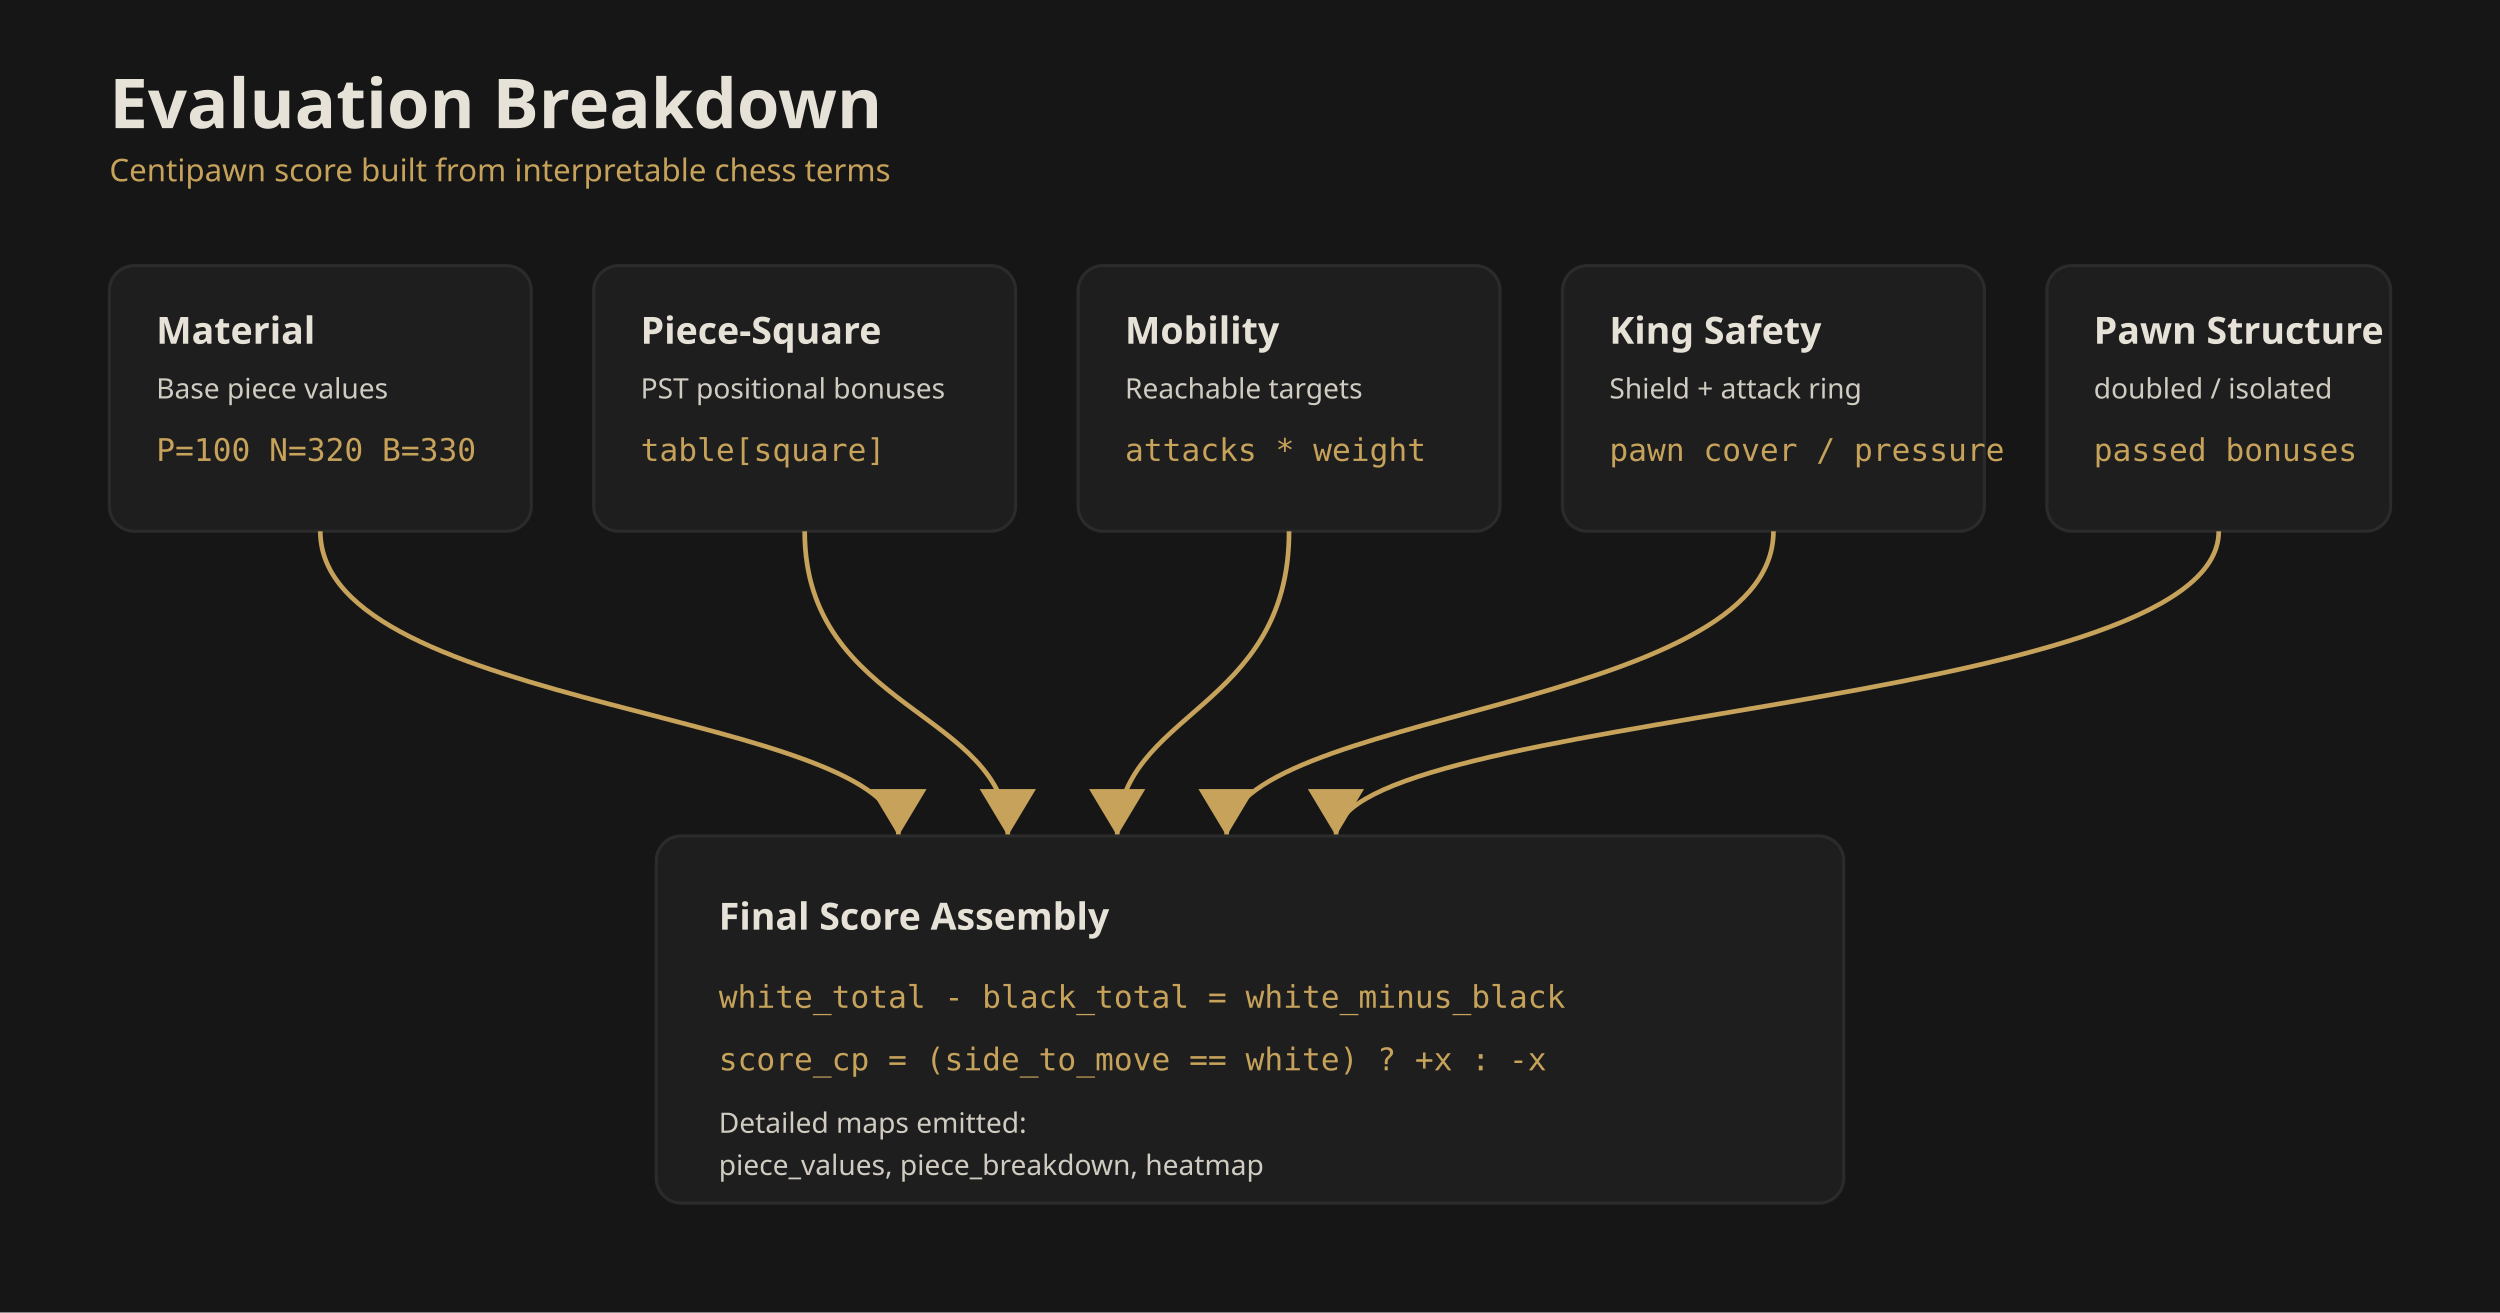
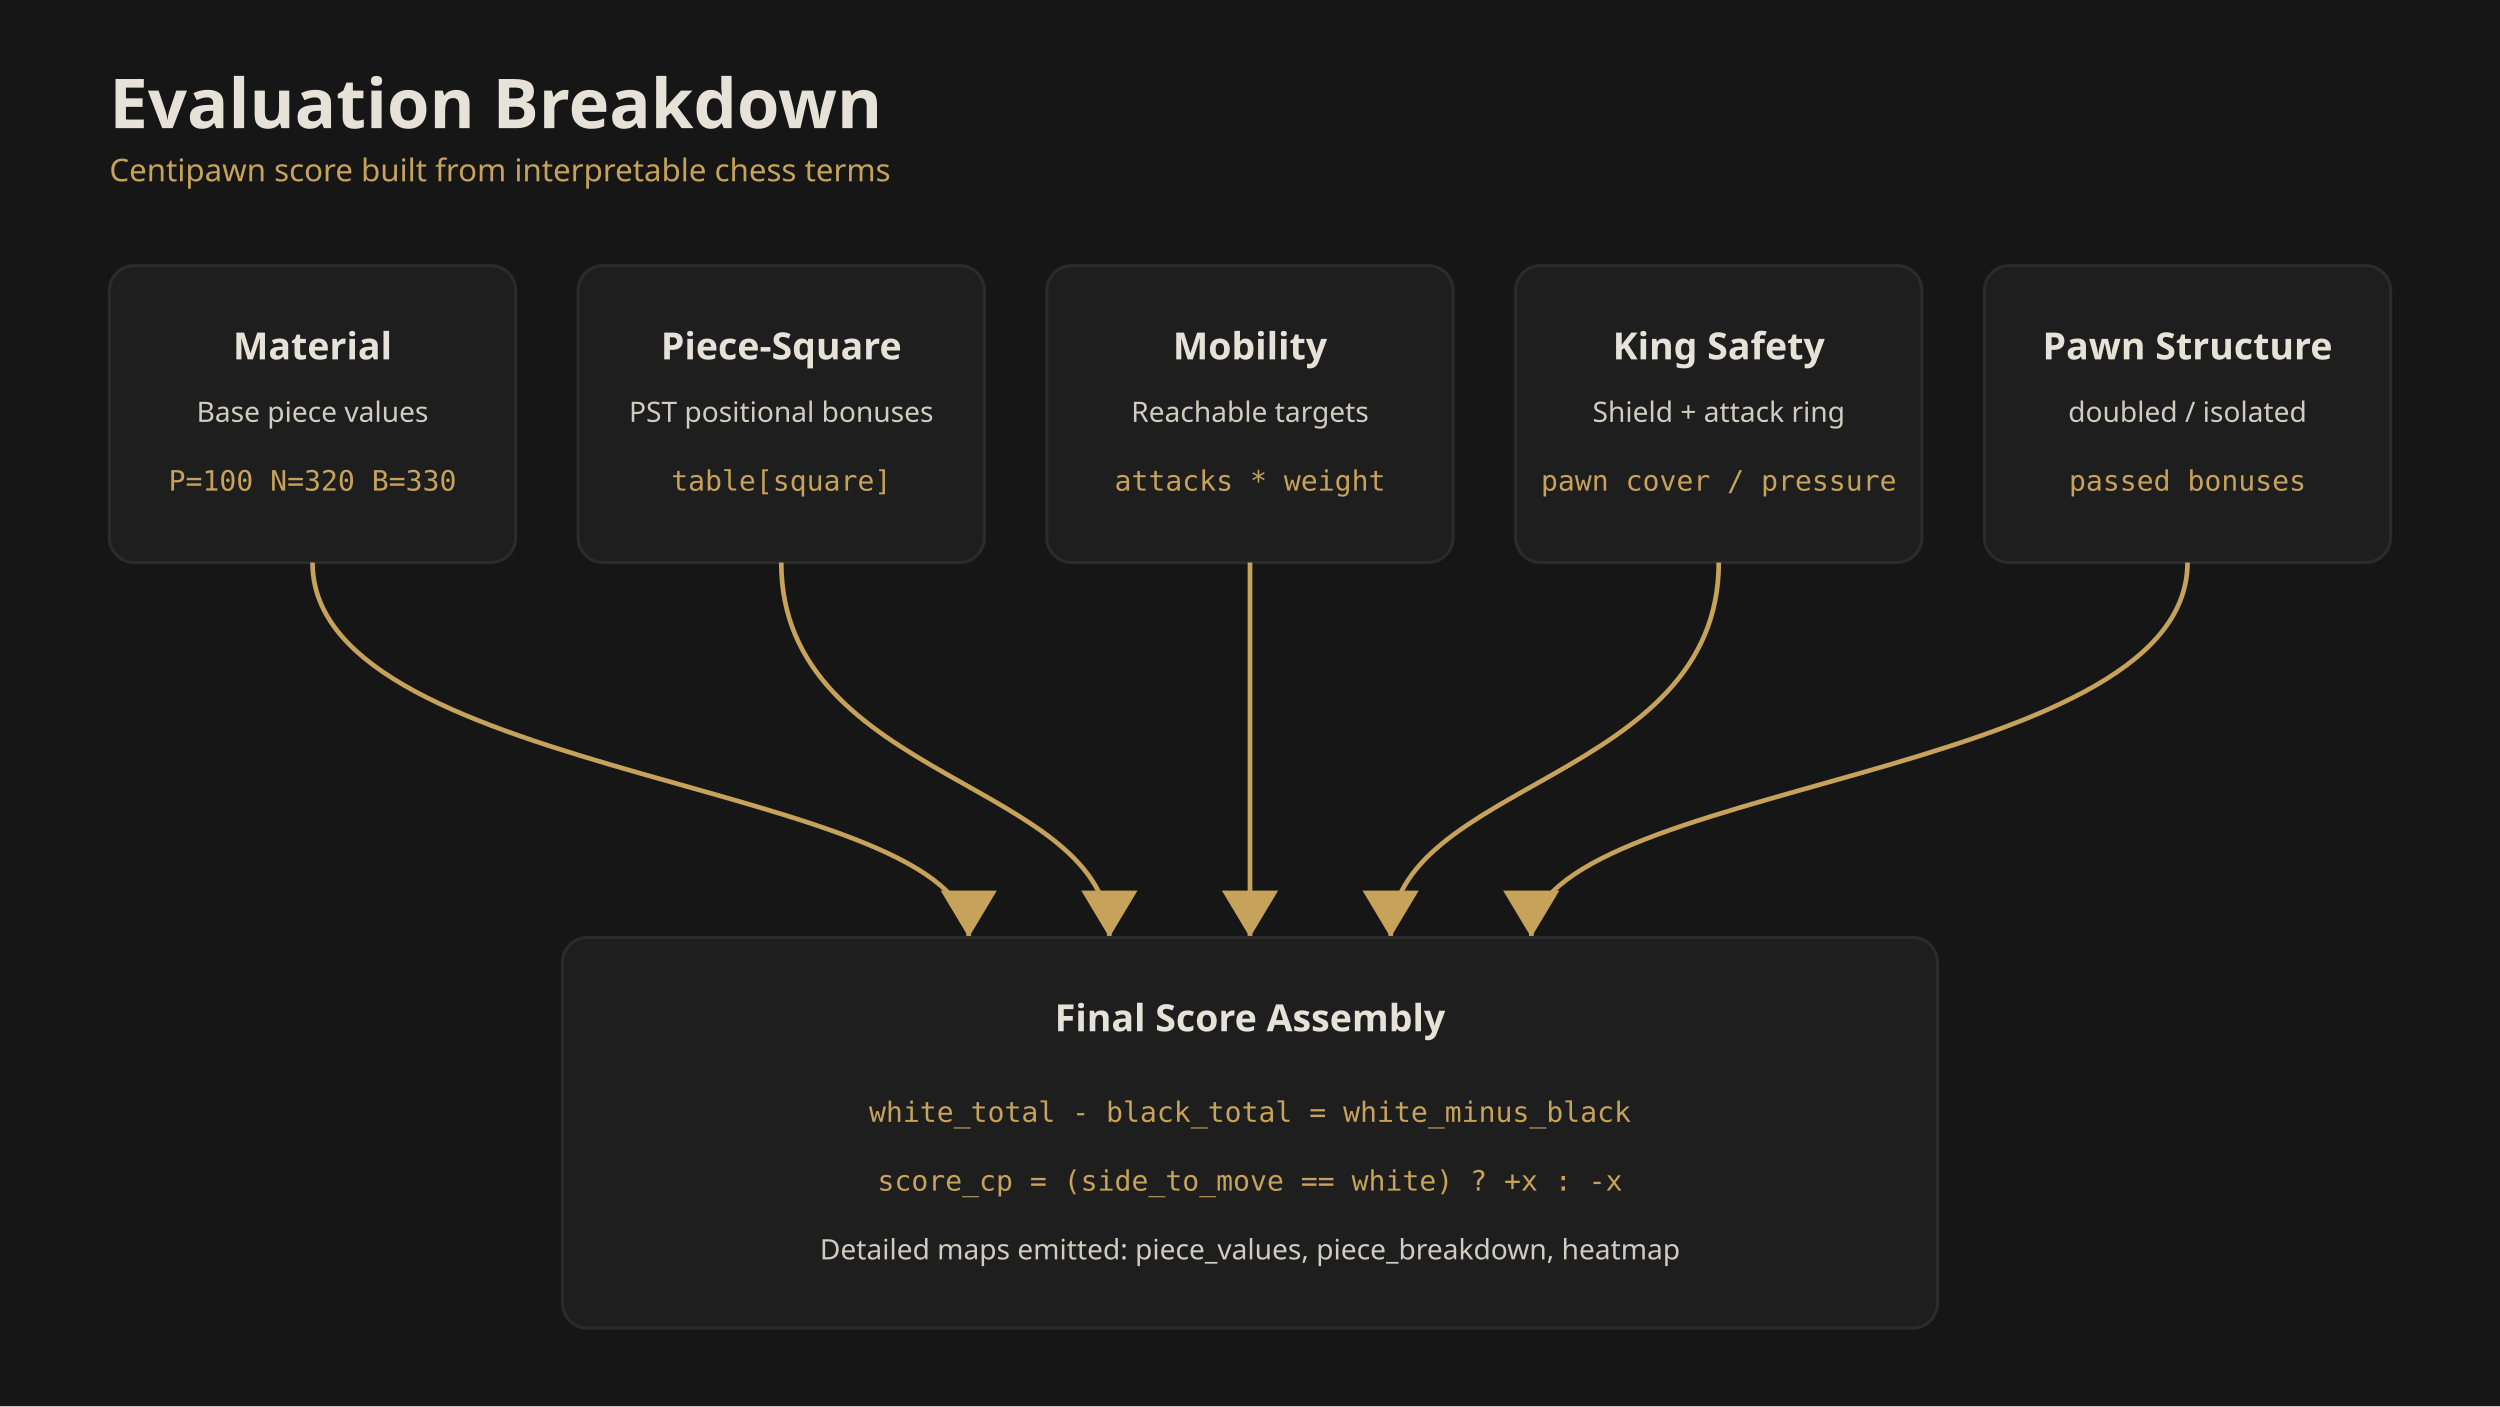
- <svg xmlns="http://www.w3.org/2000/svg" width="1600" height="840" viewBox="0 0 1600 840" role="img" aria-label="Evaluation breakdown diagram">
+ <svg xmlns="http://www.w3.org/2000/svg" width="1600" height="900" viewBox="0 0 1600 900" role="img" aria-label="Evaluation breakdown diagram">
  <defs>
    <style>
      .bg { fill: #161616; }
      .panel { fill: #1e1e1e; stroke: #2b2b2b; stroke-width: 2; rx: 16; }
      .title { fill: #e6e2d8; font-family: "IBM Plex Sans", "Segoe UI", sans-serif; font-size: 44px; font-weight: 600; }
      .subtitle { fill: #c6a25a; font-family: "IBM Plex Sans", "Segoe UI", sans-serif; font-size: 20px; font-weight: 500; }
-       .h { fill: #e6e2d8; font-family: "IBM Plex Sans", "Segoe UI", sans-serif; font-size: 24px; font-weight: 600; }
-       .t { fill: #d1ccc2; font-family: "IBM Plex Sans", "Segoe UI", sans-serif; font-size: 18px; }
-       .mono { fill: #c6a25a; font-family: "IBM Plex Mono", monospace; font-size: 20px; }
+       .h { fill: #e6e2d8; font-family: "IBM Plex Sans", "Segoe UI", sans-serif; font-size: 24px; font-weight: 600; text-anchor: middle; }
+       .t { fill: #d1ccc2; font-family: "IBM Plex Sans", "Segoe UI", sans-serif; font-size: 18px; text-anchor: middle; }
+       .mono { fill: #c6a25a; font-family: "IBM Plex Mono", monospace; font-size: 18px; text-anchor: middle; }
      .edge { stroke: #c6a25a; stroke-width: 3; fill: none; marker-end: url(#arrow); }
+       .final-h { fill: #e6e2d8; font-family: "IBM Plex Sans", "Segoe UI", sans-serif; font-size: 46px; font-weight: 600; }
+       .final-sub { fill: #c6a25a; font-family: "IBM Plex Sans", "Segoe UI", sans-serif; font-size: 20px; font-weight: 500; }
+       .final-title { fill: #e6e2d8; font-family: "IBM Plex Sans", "Segoe UI", sans-serif; font-size: 48px; font-weight: 600; text-anchor: middle; }
+       .final-code { fill: #c6a25a; font-family: "IBM Plex Mono", monospace; font-size: 44px; text-anchor: middle; }
+       .final-text { fill: #d1ccc2; font-family: "IBM Plex Sans", "Segoe UI", sans-serif; font-size: 38px; text-anchor: middle; }
    </style>
    <marker id="arrow" markerWidth="12" markerHeight="12" refX="10" refY="6" orient="auto">
      <path d="M0,0 L0,12 L10,6 z" fill="#c6a25a" />
    </marker>
  </defs>
-   <rect class="bg" x="0" y="0" width="1600" height="840" />
+   <rect class="bg" x="0" y="0" width="1600" height="900" />
  <text class="title" x="70" y="82">Evaluation Breakdown</text>
  <text class="subtitle" x="70" y="116">Centipawn score built from interpretable chess terms</text>
-   <rect class="panel" x="70" y="170" width="270" height="170" />
-   <text class="h" x="100" y="220">Material</text>
-   <text class="t" x="100" y="255">Base piece values</text>
-   <text class="mono" x="100" y="295">P=100 N=320 B=330</text>
-   <rect class="panel" x="380" y="170" width="270" height="170" />
-   <text class="h" x="410" y="220">Piece-Square</text>
-   <text class="t" x="410" y="255">PST positional bonuses</text>
-   <text class="mono" x="410" y="295">table[square]</text>
-   <rect class="panel" x="690" y="170" width="270" height="170" />
-   <text class="h" x="720" y="220">Mobility</text>
-   <text class="t" x="720" y="255">Reachable targets</text>
-   <text class="mono" x="720" y="295">attacks * weight</text>
-   <rect class="panel" x="1000" y="170" width="270" height="170" />
-   <text class="h" x="1030" y="220">King Safety</text>
-   <text class="t" x="1030" y="255">Shield + attack ring</text>
-   <text class="mono" x="1030" y="295">pawn cover / pressure</text>
-   <rect class="panel" x="1310" y="170" width="220" height="170" />
-   <text class="h" x="1340" y="220">Pawn Structure</text>
-   <text class="t" x="1340" y="255">doubled / isolated</text>
-   <text class="mono" x="1340" y="295">passed bonuses</text>
-   <path class="edge" d="M205 340 C205 455, 575 455, 575 535" />
-   <path class="edge" d="M515 340 C515 455, 645 455, 645 535" />
-   <path class="edge" d="M825 340 C825 455, 715 455, 715 535" />
-   <path class="edge" d="M1135 340 C1135 455, 785 455, 785 535" />
-   <path class="edge" d="M1420 340 C1420 455, 855 455, 855 535" />
-   <rect class="panel" x="420" y="535" width="760" height="235" />
-   <text class="h" x="460" y="595">Final Score Assembly</text>
-   <text class="mono" x="460" y="645">white_total - black_total = white_minus_black</text>
-   <text class="mono" x="460" y="685">score_cp = (side_to_move == white) ? +x : -x</text>
-   <text class="t" x="460" y="725">Detailed maps emitted:</text>
-   <text class="t" x="460" y="752">piece_values, piece_breakdown, heatmap</text>
+   <rect class="panel" x="70" y="170" width="260" height="190" />
+   <text class="h" x="200" y="230">Material</text>
+   <text class="t" x="200" y="270">Base piece values</text>
+   <text class="mono" x="200" y="314">P=100 N=320 B=330</text>
+   <rect class="panel" x="370" y="170" width="260" height="190" />
+   <text class="h" x="500" y="230">Piece-Square</text>
+   <text class="t" x="500" y="270">PST positional bonuses</text>
+   <text class="mono" x="500" y="314">table[square]</text>
+   <rect class="panel" x="670" y="170" width="260" height="190" />
+   <text class="h" x="800" y="230">Mobility</text>
+   <text class="t" x="800" y="270">Reachable targets</text>
+   <text class="mono" x="800" y="314">attacks * weight</text>
+   <rect class="panel" x="970" y="170" width="260" height="190" />
+   <text class="h" x="1100" y="230">King Safety</text>
+   <text class="t" x="1100" y="270">Shield + attack ring</text>
+   <text class="mono" x="1100" y="314">pawn cover / pressure</text>
+   <rect class="panel" x="1270" y="170" width="260" height="190" />
+   <text class="h" x="1400" y="230">Pawn Structure</text>
+   <text class="t" x="1400" y="270">doubled / isolated</text>
+   <text class="mono" x="1400" y="314">passed bonuses</text>
+   <path class="edge" d="M200 360 C200 500, 620 500, 620 600" />
+   <path class="edge" d="M500 360 C500 500, 710 500, 710 600" />
+   <path class="edge" d="M800 360 C800 500, 800 500, 800 600" />
+   <path class="edge" d="M1100 360 C1100 500, 890 500, 890 600" />
+   <path class="edge" d="M1400 360 C1400 500, 980 500, 980 600" />
+   <rect class="panel" x="360" y="600" width="880" height="250" />
+   <text class="h" x="800" y="660">Final Score Assembly</text>
+   <text class="mono" x="800" y="718">white_total - black_total = white_minus_black</text>
+   <text class="mono" x="800" y="762">score_cp = (side_to_move == white) ? +x : -x</text>
+   <text class="t" x="800" y="806">Detailed maps emitted: piece_values, piece_breakdown, heatmap</text>
</svg>
